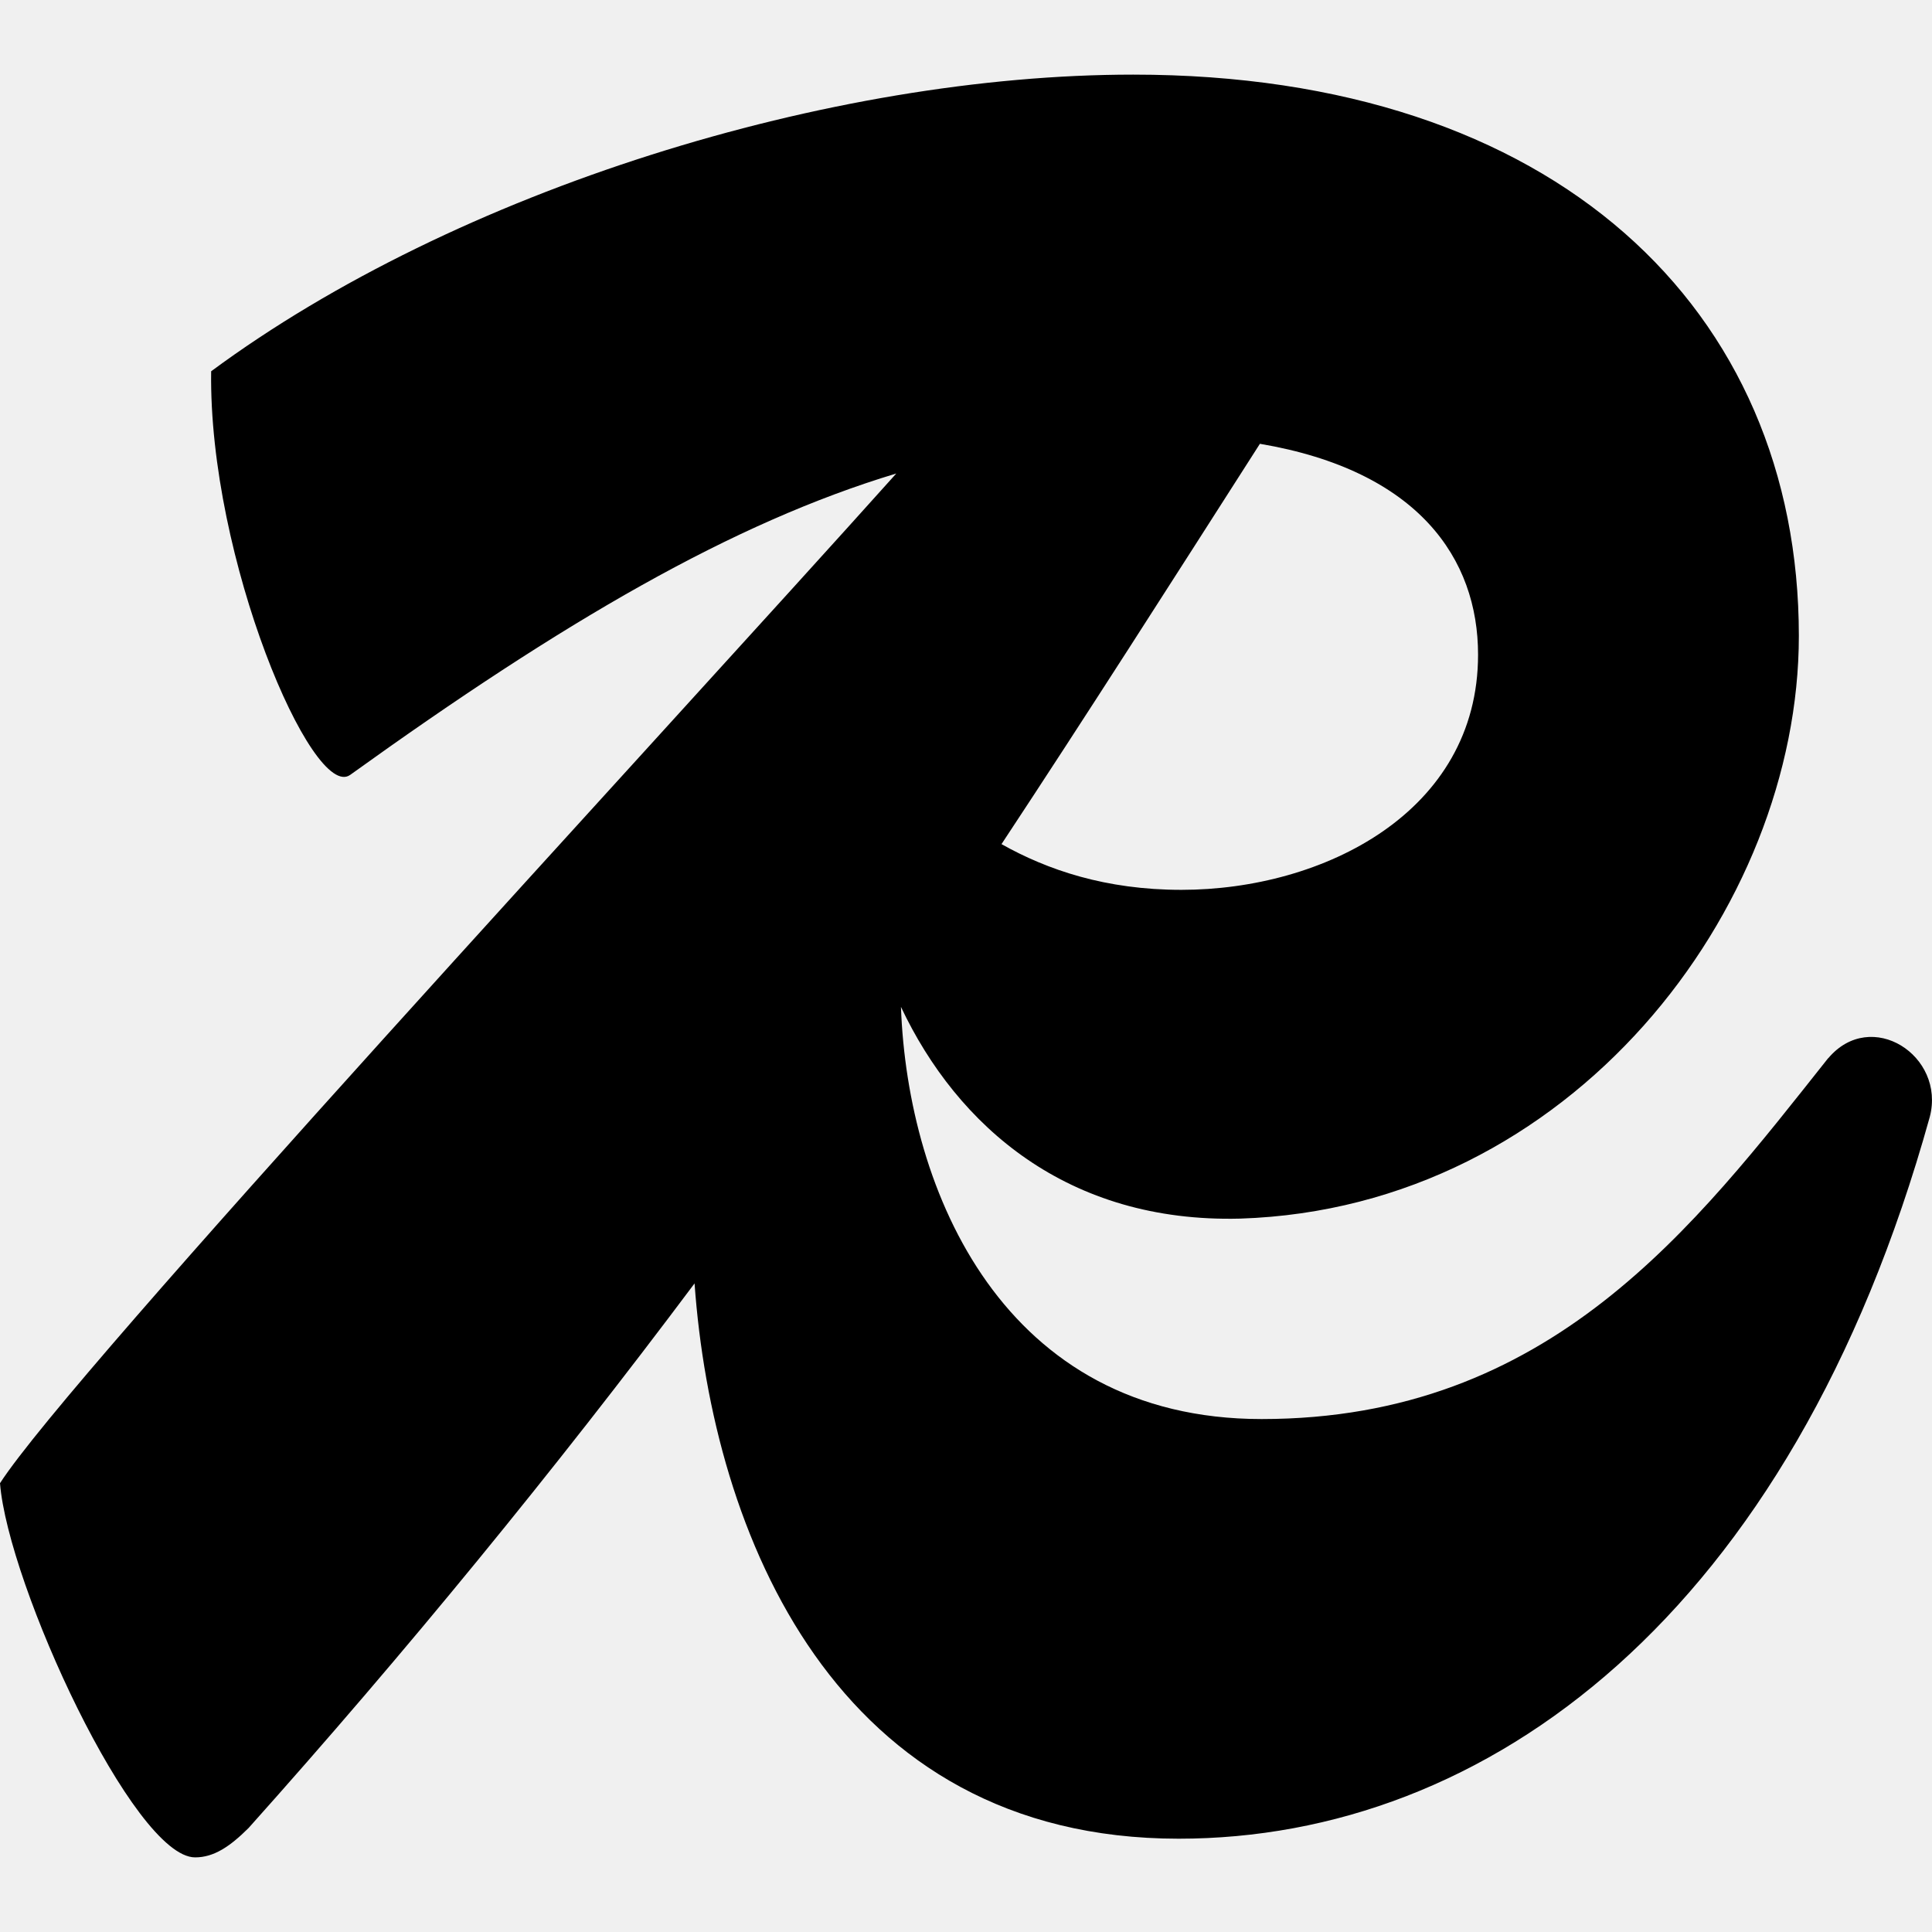
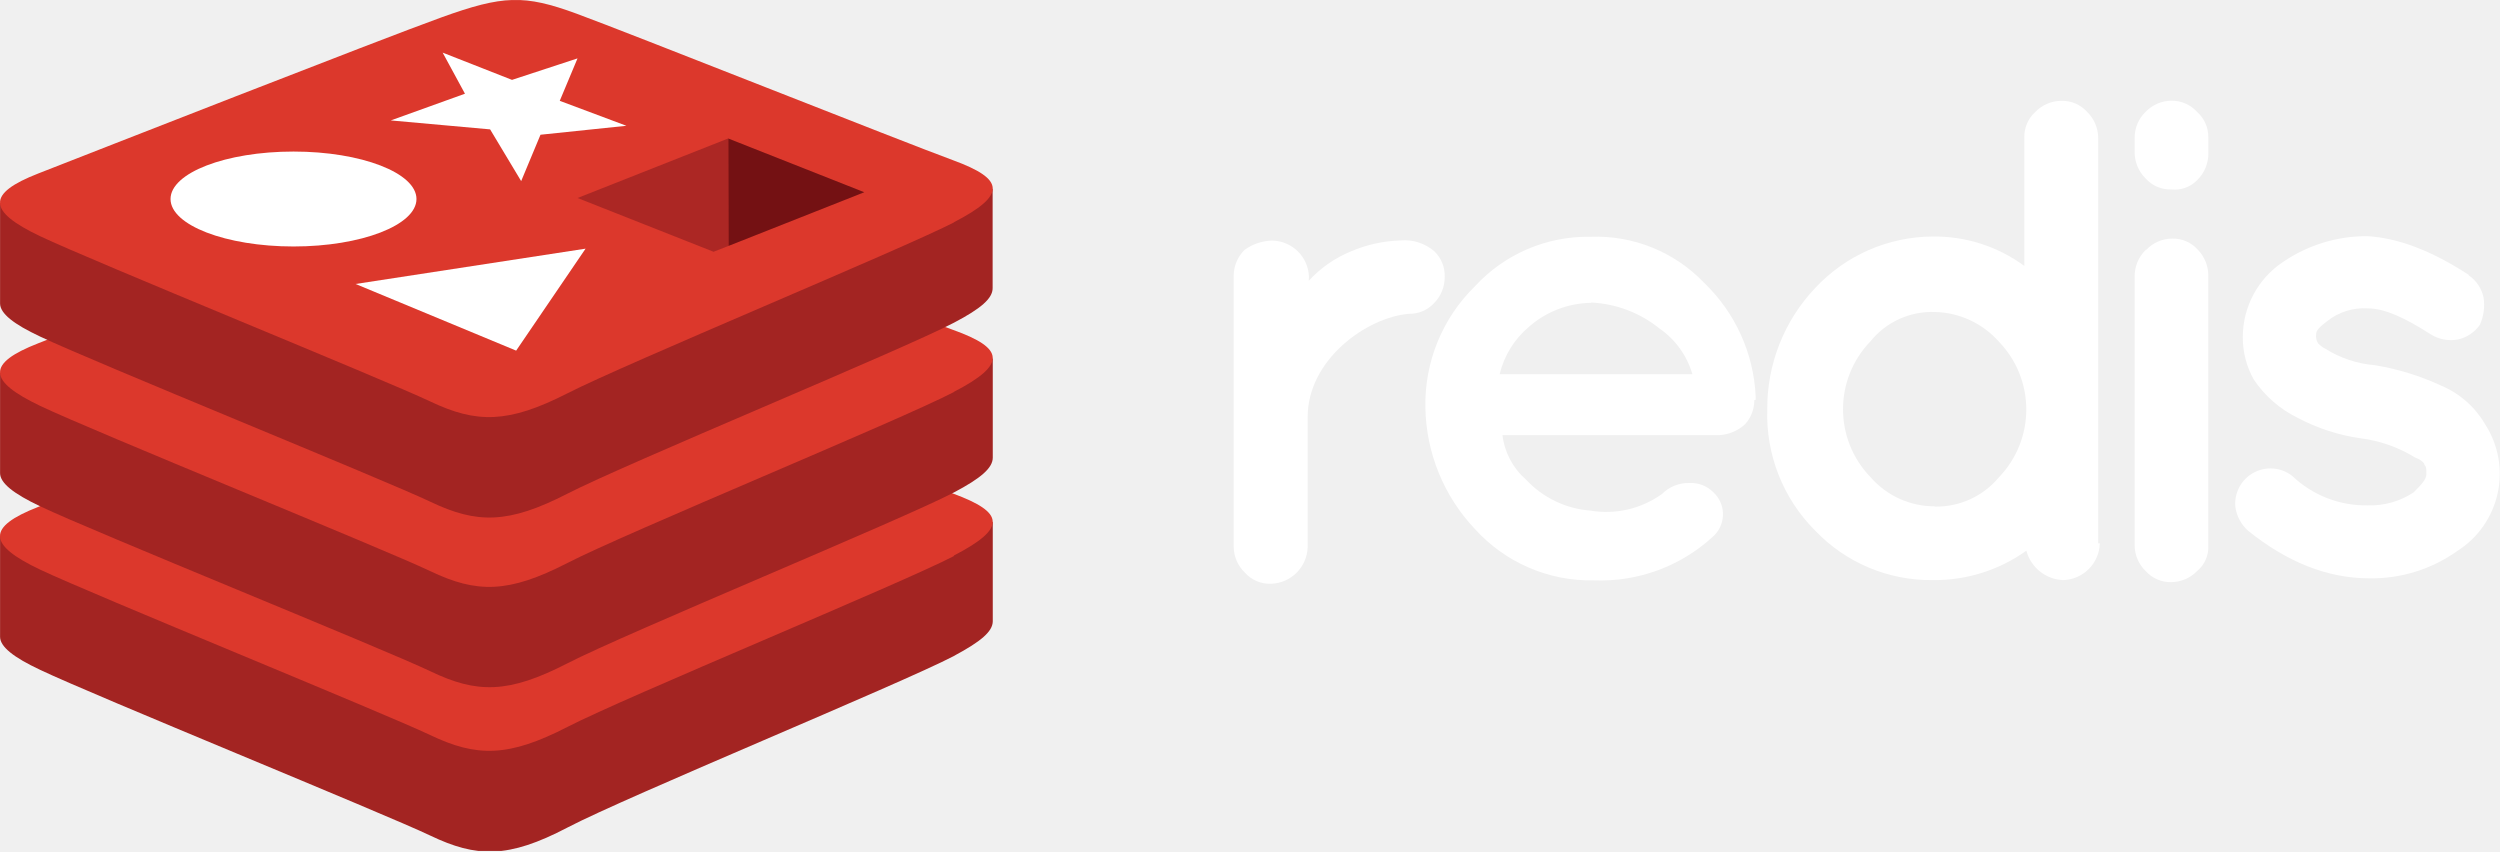
- <svg xmlns="http://www.w3.org/2000/svg" role="img" viewBox="0 0 24 24">
-   <path d="M22.71 13.145c-1.66 2.092-3.452 4.483-7.038 4.483-3.203 0-4.397-2.825-4.48-5.12.701 1.484 2.073 2.685 4.214 2.63 4.117-.133 6.94-3.852 6.94-7.239 0-4.05-3.022-6.972-8.268-6.972-3.752 0-8.4 1.428-11.455 3.685C2.59 6.937 3.885 9.958 4.35 9.626c2.648-1.904 4.748-3.13 6.784-3.744C8.12 9.244.886 17.05 0 18.425c.1 1.261 1.66 4.648 2.424 4.648.232 0 .431-.133.664-.365a100.49 100.49 0 0 0 5.54-6.765c.222 3.104 1.748 6.898 6.014 6.898 3.819 0 7.604-2.756 9.33-8.965.2-.764-.73-1.361-1.261-.73zm-4.349-5.013c0 1.959-1.926 2.922-3.685 2.922-.941 0-1.664-.247-2.235-.568 1.051-1.592 2.092-3.225 3.21-4.973 1.972.334 2.71 1.43 2.71 2.619z" />
+ <svg xmlns="http://www.w3.org/2000/svg" viewBox="0 0 368.69 125.59">
+   <defs>
+     <style>.cls-1{fill:none;}.cls-2{clip-path:url(#clip-path);}.cls-3{fill:#a32422;}.cls-4{fill:#dc382c;}.cls-5{fill:#fff;}.cls-6{fill:#741113;}.cls-7{fill:#ac2724;}</style>
+     <clipPath id="clip-path" transform="translate(0.01 0.01)">
+       <rect class="cls-1" width="146.42" height="125.48" />
+     </clipPath>
+   </defs>
+   <g id="Layer_2" data-name="Layer 2">
+     <g id="Layer_1-2" data-name="Layer 1">
+       <g class="cls-2">
+         <path class="cls-3" d="M140.66,96.74c-7.8,4.08-48.28,20.73-57,25.3s-13.39,4.44-20.21,1.18S13.7,102.5,5.92,98.78C2,96.94,0,95.37,0,93.9V79.09S56.08,66.92,65.13,63.64,77.31,60.28,85,63.1,138.79,74.24,146.4,77V91.6c0,1.52-1.75,3-5.74,5.13Z" transform="translate(0.01 0.01)" />
+         <path class="cls-4" d="M140.66,82c-7.8,4.06-48.28,20.71-57,25.2s-13.39,4.45-20.21,1.2S13.7,87.69,5.92,84s-7.93-6.27-.3-9.25S56.08,55,65.13,51.7,77.31,48.33,85,51.16,133,70,140.57,72.79s7.92,5.08.09,9.13Z" transform="translate(0.01 0.01)" />
+         <path class="cls-3" d="M140.66,72.62c-7.8,4.07-48.28,20.71-57,25.2S70.31,102.27,63.49,99,13.7,78.37,5.92,74.66C2,72.8,0,71.24,0,69.76V55S56.08,42.79,65.13,39.51,77.31,36.14,85,39,138.79,50.1,146.4,52.88v14.6C146.4,69,144.65,70.52,140.66,72.62Z" transform="translate(0.01 0.01)" />
+         <path class="cls-4" d="M140.66,57.81c-7.8,4.08-48.28,20.72-57,25.21s-13.39,4.46-20.21,1.2S13.7,63.57,5.92,59.85-2,53.6,5.62,50.62s50.46-19.79,59.51-23S77.31,24.21,85,27,133,45.94,140.57,48.65s7.92,5.09.09,9.13Z" transform="translate(0.01 0.01)" />
+         <path class="cls-3" d="M140.66,47.59c-7.8,4.08-48.28,20.73-57,25.21S70.31,77.25,63.49,74,13.7,53.34,5.92,49.63C2,47.79,0,46.22,0,44.74V29.93S56.08,17.76,65.13,14.49,77.31,11.12,85,13.94s53.77,11.14,61.38,13.92v14.6C146.4,44,144.65,45.5,140.66,47.59Z" transform="translate(0.01 0.01)" />
+         <path class="cls-4" d="M140.66,32.8c-7.8,4-48.28,20.75-57,25.2s-13.39,4.44-20.21,1.2S13.7,38.53,5.92,34.83s-7.93-6.27-.3-9.25S56.08,5.8,65.13,2.54,77.31-.82,85,2,133,20.85,140.57,23.63s7.92,5.09.09,9.14Z" transform="translate(0.01 0.01)" />
+       </g>
+       <polygon class="cls-5" points="75.51 11.78 85.17 8.61 82.55 14.87 92.38 18.55 79.71 19.87 76.86 26.71 72.28 19.08 57.63 17.76 68.57 13.82 65.28 7.76 75.51 11.78 75.51 11.78 75.51 11.78" />
+       <polygon class="cls-5" points="76.12 51.71 52.44 41.88 86.36 36.67 76.12 51.71 76.12 51.71 76.12 51.71" />
+       <path class="cls-5" d="M43.28,22.34c10,0,18.13,3.15,18.13,7s-8.15,7-18.13,7-18.14-3.15-18.14-7S33.27,22.34,43.28,22.34Z" transform="translate(0.01 0.01)" />
+       <polygon class="cls-6" points="107.39 20.42 127.46 28.35 107.41 36.28 107.39 20.42 107.39 20.42 107.39 20.42" />
+       <polygon class="cls-7" points="107.39 20.42 107.41 36.28 105.23 37.13 85.17 29.2 107.39 20.42 107.39 20.42 107.39 20.42" />
+       <path class="cls-5" d="M193,41.4a17.36,17.36,0,0,1,6.23-4.34,20,20,0,0,1,7.3-1.61,6.71,6.71,0,0,1,5,1.61,5,5,0,0,1,1.52,3.79,5.39,5.39,0,0,1-1.52,3.79,4.9,4.9,0,0,1-3.79,1.63c-6.24.55-14.9,6.77-14.9,15.22V80.67a5.57,5.57,0,0,1-5.42,5.41,4.92,4.92,0,0,1-3.87-1.67,5.36,5.36,0,0,1-1.62-3.79v-40a5.35,5.35,0,0,1,1.62-3.79,7.2,7.2,0,0,1,4.07-1.36,5.52,5.52,0,0,1,5.41,5.4Z" transform="translate(0.01 0.01)" />
+       <path class="cls-5" d="M258.71,59a5.25,5.25,0,0,1-1.35,3.54,6.11,6.11,0,0,1-3.79,1.62h-32a10.31,10.31,0,0,0,3.47,6.56,14.46,14.46,0,0,0,9.48,4.57,14.07,14.07,0,0,0,10.56-2.44,5.52,5.52,0,0,1,4.07-1.63,4.65,4.65,0,0,1,3.51,1.36,4.41,4.41,0,0,1,.26,6.24c-.08.09-.17.17-.26.26a24.49,24.49,0,0,1-17.59,6.5A23,23,0,0,1,217.5,78a26.67,26.67,0,0,1-7.3-17.9,24.31,24.31,0,0,1,7.3-17.88,22.59,22.59,0,0,1,17.06-7.31,22,22,0,0,1,16.74,6.78,24.78,24.78,0,0,1,7.61,16.74v.53Zm-24.1-14.35a14.2,14.2,0,0,0-9.13,3.53,13.17,13.17,0,0,0-4.33,7h28.43a12.39,12.39,0,0,0-4.88-6.76,17.3,17.3,0,0,0-10-3.81" transform="translate(0.01 0.01)" />
+       <path class="cls-5" d="M309.66,80.12a5.57,5.57,0,0,1-5.41,5.42,5.85,5.85,0,0,1-5.42-4.34A23.23,23.23,0,0,1,285,85.54a23.57,23.57,0,0,1-17.33-7.31,24.14,24.14,0,0,1-7.05-17.88,25.75,25.75,0,0,1,7.05-17.87A23.85,23.85,0,0,1,285,34.87a22.34,22.34,0,0,1,13.53,4.34V20.28a4.92,4.92,0,0,1,1.63-3.79A5.37,5.37,0,0,1,304,14.86a4.92,4.92,0,0,1,3.79,1.63,5.36,5.36,0,0,1,1.63,3.79V80.12ZM285.31,74.7a12,12,0,0,0,9.47-4.32,14.4,14.4,0,0,0,0-20A13,13,0,0,0,285.31,46a11.65,11.65,0,0,0-9.48,4.34,14.4,14.4,0,0,0,0,20,12.49,12.49,0,0,0,9.48,4.32" transform="translate(0.01 0.01)" />
+       <path class="cls-5" d="M325.67,20.28v2.18A5.5,5.5,0,0,1,324,26.58a4.64,4.64,0,0,1-3.79,1.35,4.86,4.86,0,0,1-3.78-1.61,5.44,5.44,0,0,1-1.63-4.06v-2a5.28,5.28,0,0,1,1.63-3.79,5.33,5.33,0,0,1,3.78-1.63A5,5,0,0,1,324,16.49a4.9,4.9,0,0,1,1.66,3.79m-9.13,16.53a5.28,5.28,0,0,1,3.79-1.63,4.85,4.85,0,0,1,3.79,1.63,5.48,5.48,0,0,1,1.55,4V80.42A4.55,4.55,0,0,1,324,84.21a5.33,5.33,0,0,1-3.78,1.63,4.9,4.9,0,0,1-3.79-1.63,5.28,5.28,0,0,1-1.63-3.79V40.85a5.39,5.39,0,0,1,1.63-4" transform="translate(0.01 0.01)" />
+       <path class="cls-5" d="M364.08,40.6a5.29,5.29,0,0,1,2.17,3.24,7.17,7.17,0,0,1-.54,4.06,5.4,5.4,0,0,1-3.25,2.16,5.61,5.61,0,0,1-4.07-.81c-3.79-2.43-6.75-3.78-9.2-3.78a8.74,8.74,0,0,0-6,1.88c-1.08.82-1.62,1.36-1.62,1.9a2,2,0,0,0,.27,1.36,3.74,3.74,0,0,0,1.08.81,16.19,16.19,0,0,0,7.32,2.43h0a37.75,37.75,0,0,1,9.74,3,13.57,13.57,0,0,1,6.5,5.7,13.46,13.46,0,0,1-4.06,18.67,21.79,21.79,0,0,1-13,4.06c-6.23,0-12.18-2.43-17.87-7a5.77,5.77,0,0,1-1.9-3.53,5.2,5.2,0,0,1,8.4-4.56,15.73,15.73,0,0,0,11.1,4.33,11.61,11.61,0,0,0,6.77-1.9c1.08-1.08,1.9-1.89,1.9-2.71s0-1.08-.27-1.35c0-.28-.55-.81-1.36-1.08a20.15,20.15,0,0,0-8.13-2.86h0a28.26,28.26,0,0,1-9.2-3,16.56,16.56,0,0,1-6.5-5.67,12.61,12.61,0,0,1-1.61-6.23,13.3,13.3,0,0,1,5.95-11.11,21.82,21.82,0,0,1,12.45-3.79c4.56.28,9.48,2.16,14.89,5.69" transform="translate(0.01 0.01)" />
+     </g>
+   </g>
</svg>
